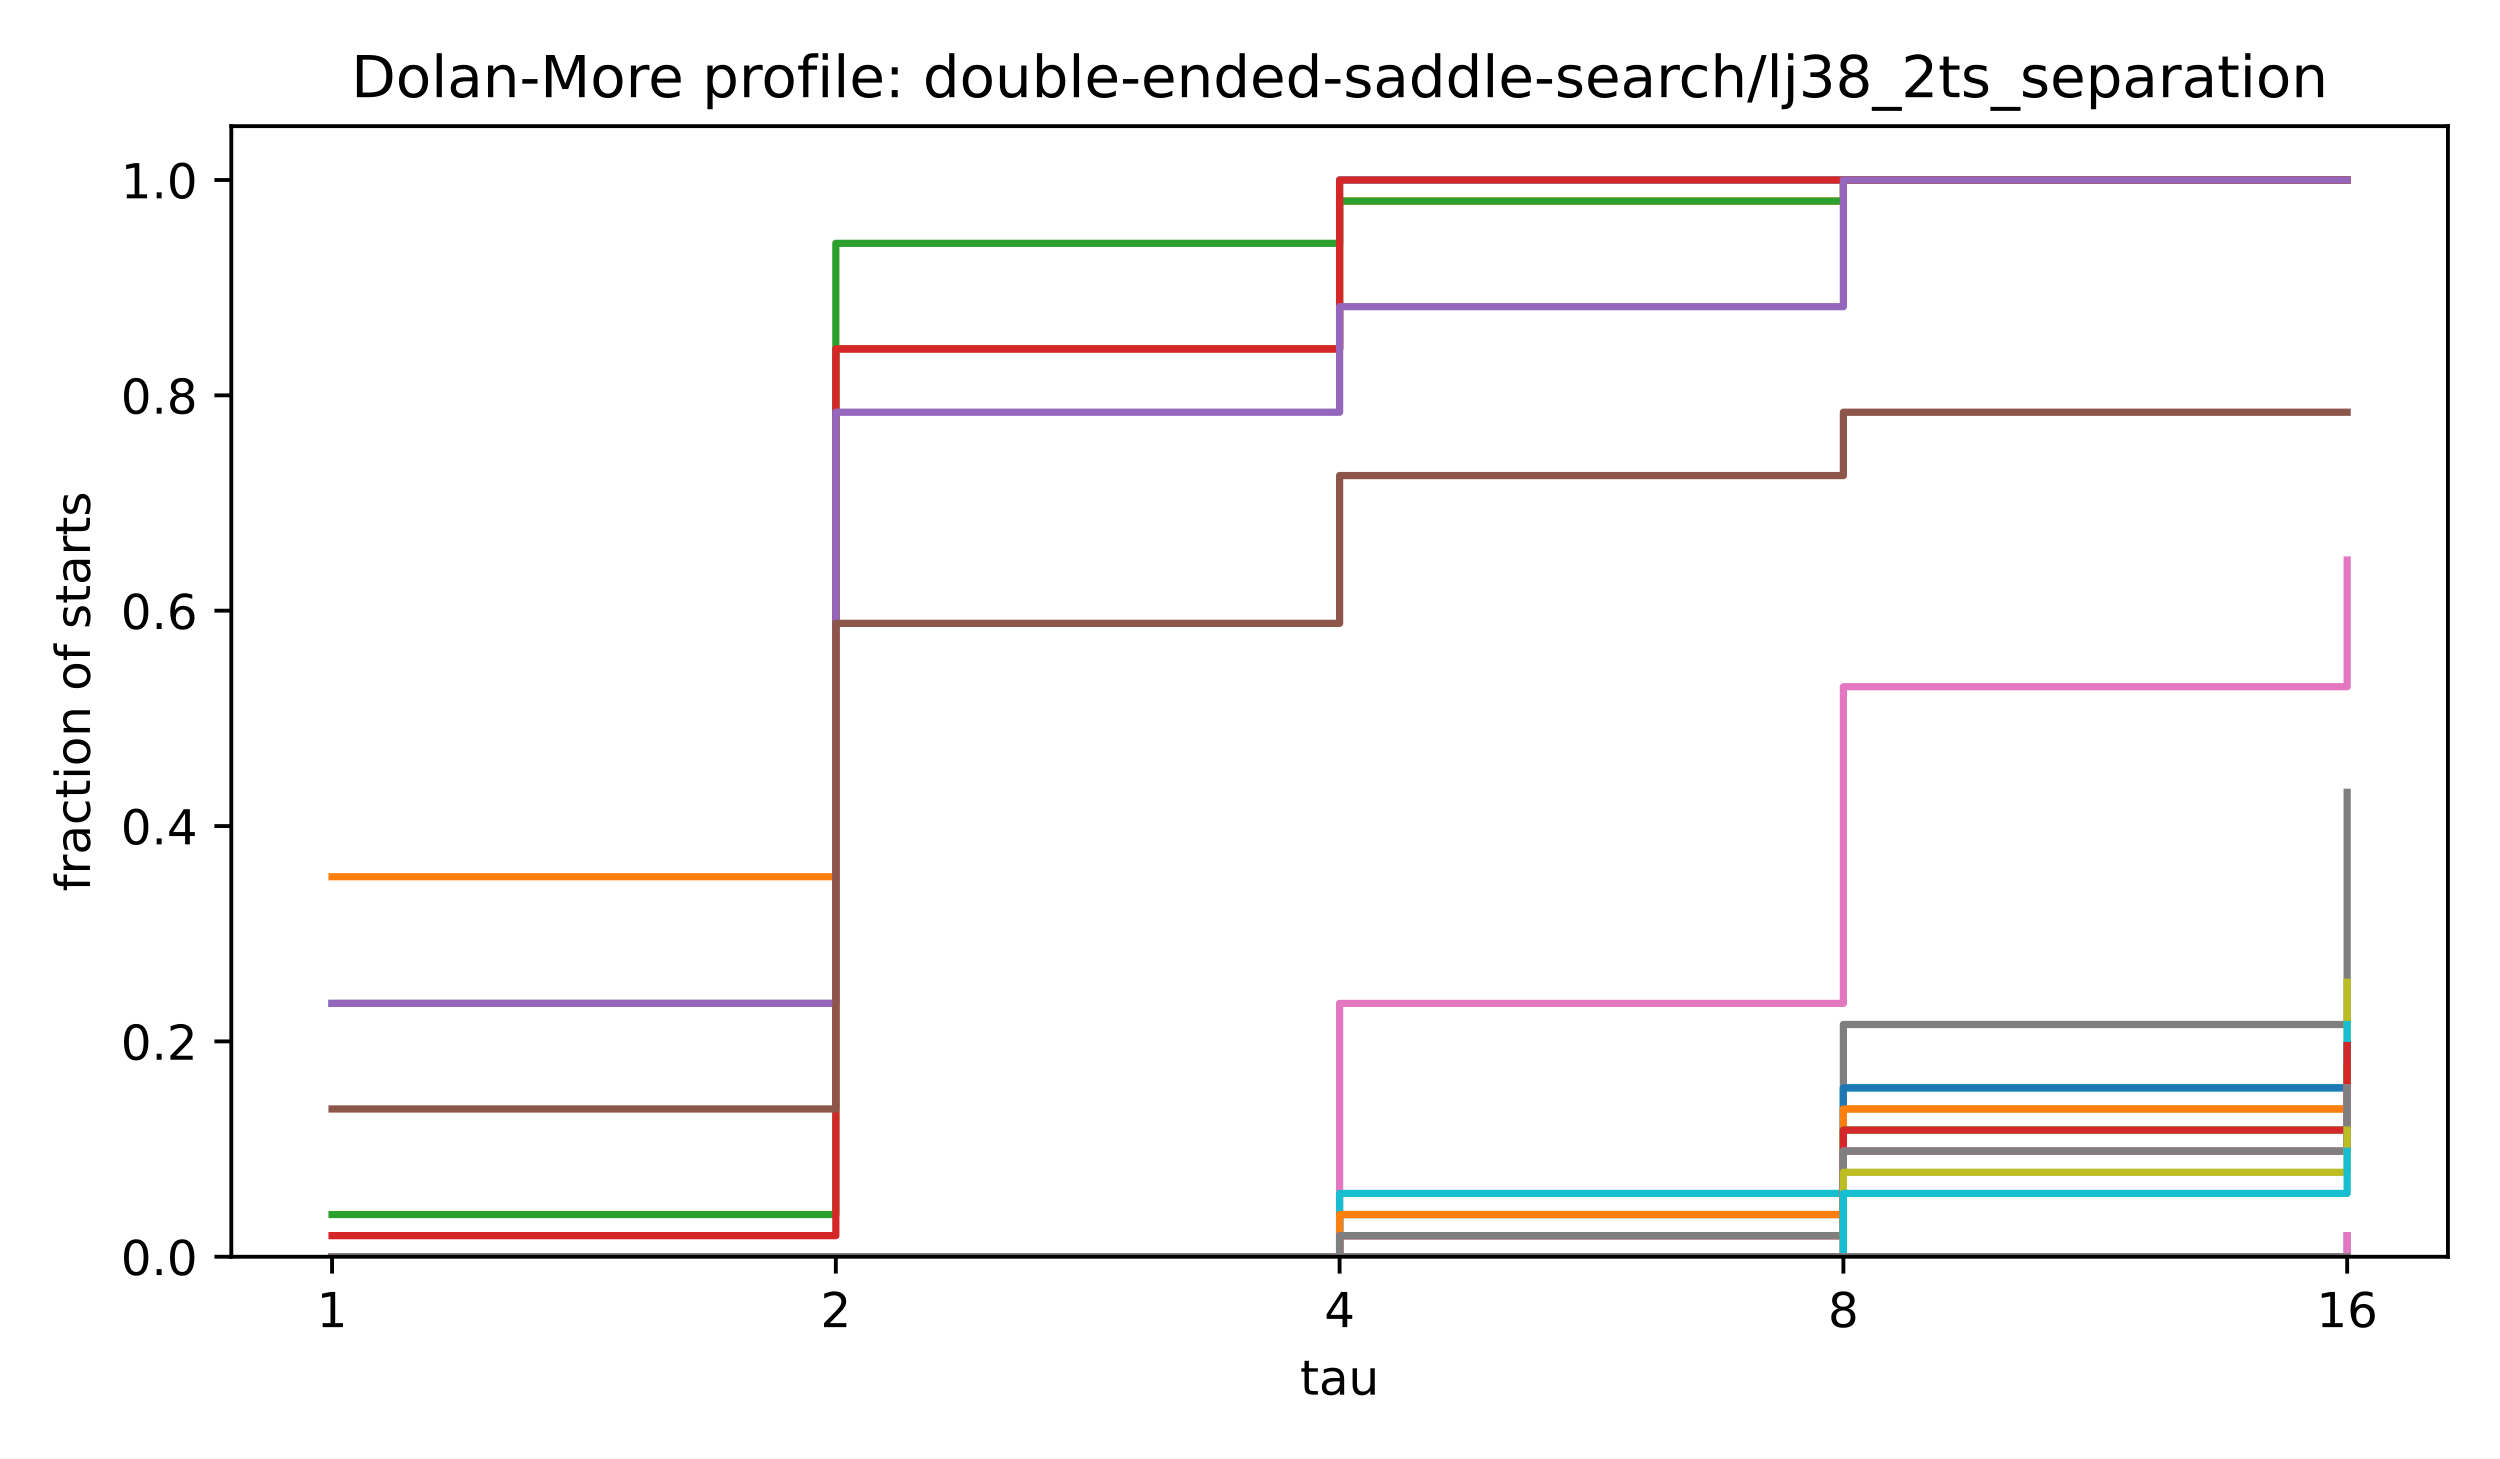
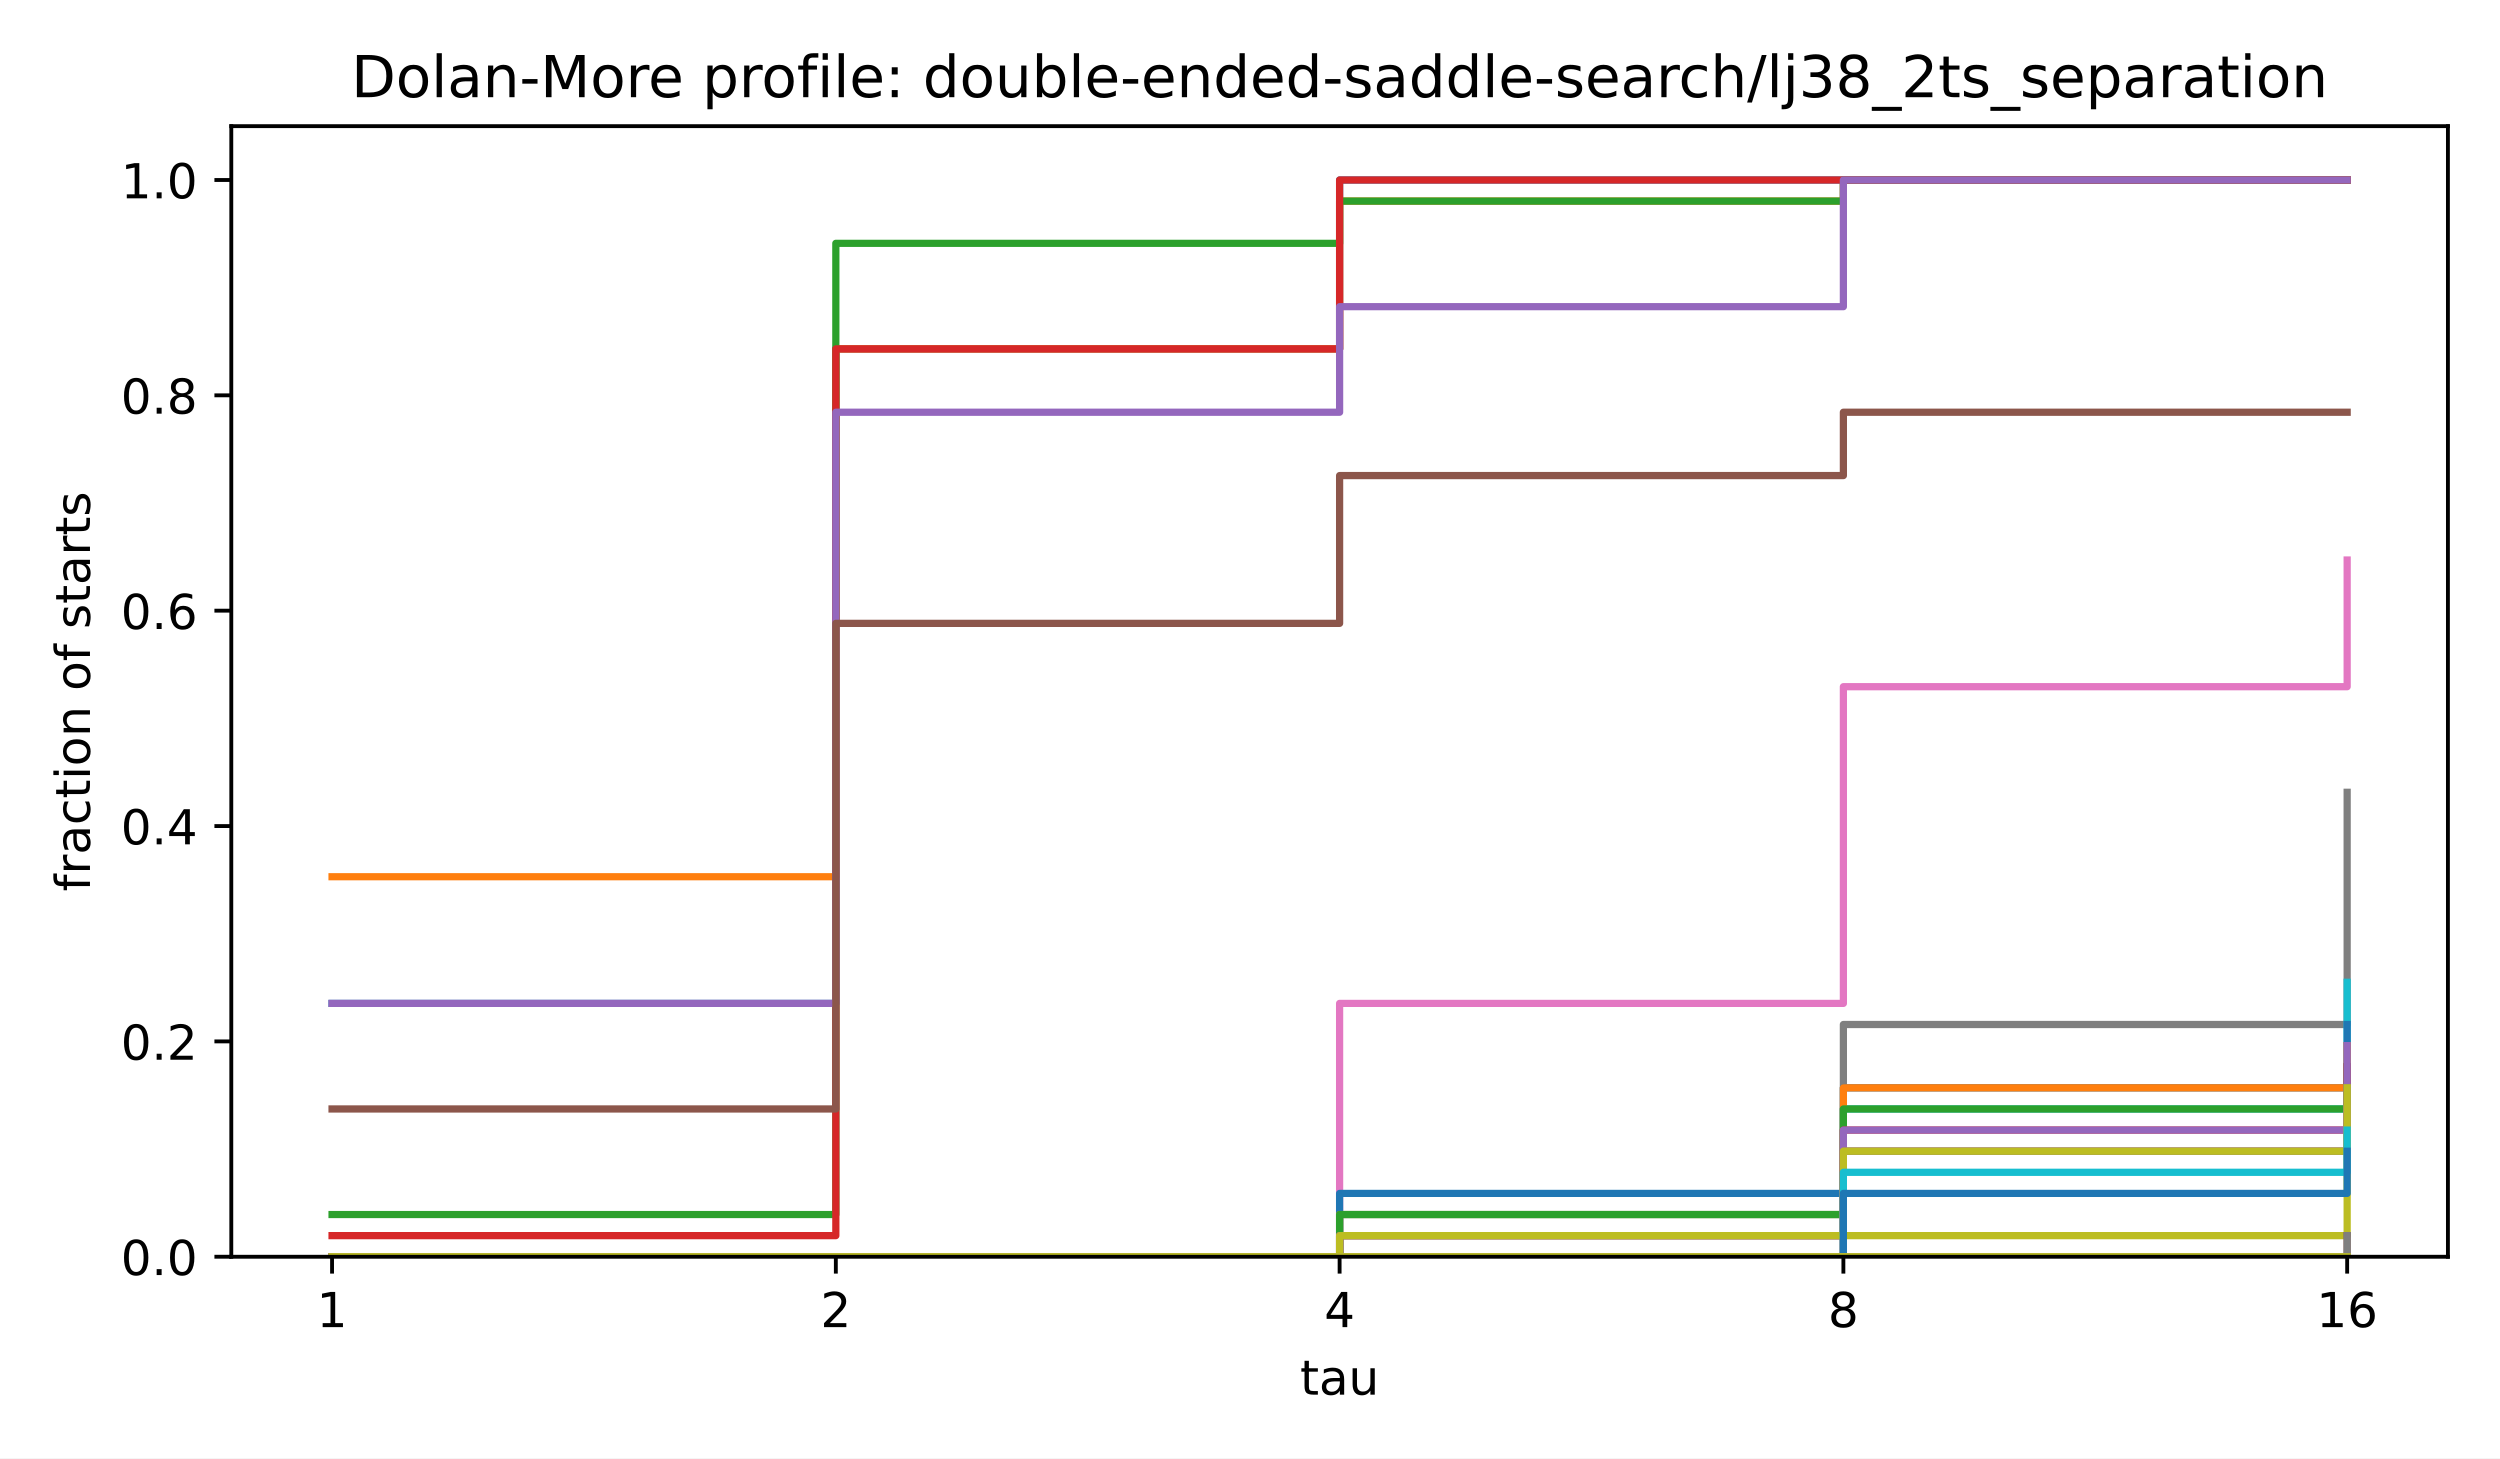
<svg xmlns="http://www.w3.org/2000/svg" xmlns:xlink="http://www.w3.org/1999/xlink" width="518.4pt" height="302.4pt" viewBox="0 0 518.4 302.4" version="1.1">
  <defs>
    <style type="text/css">*{stroke-linejoin: round; stroke-linecap: butt}</style>
  </defs>
  <g id="figure_1">
    <g id="patch_1">
      <path d="M 0 302.4  L 518.4 302.4  L 518.4 0  L 0 0  z " style="fill: #ffffff" />
    </g>
    <g id="axes_1">
      <g id="patch_2">
        <path d="M 47.962 260.6  L 507.6 260.6  L 507.6 26.16  L 47.962 26.16  z " style="fill: #ffffff" />
      </g>
      <g id="matplotlib.axis_1">
        <g id="xtick_1">
          <g id="line2d_1">
            <defs>
              <path id="m8ea4d47d77" d="M 0 0  L 0 3.5  " style="stroke: #000000; stroke-width: 0.8" />
            </defs>
            <g>
              <use xlink:href="#m8ea4d47d77" x="68.855" y="260.6" style="stroke: #000000; stroke-width: 0.8" />
            </g>
          </g>
          <g id="text_1">
            <text style="font-size: 10px; font-family: 'DejaVu Sans', 'Bitstream Vera Sans', 'Computer Modern Sans Serif', 'Lucida Grande', 'Verdana', 'Geneva', 'Lucid', 'Arial', 'Helvetica', 'Avant Garde', sans-serif; text-anchor: middle" x="68.855" y="275.198" transform="rotate(-0 68.85496 275.1977)">1</text>
          </g>
        </g>
        <g id="xtick_2">
          <g id="line2d_2">
            <g>
              <use xlink:href="#m8ea4d47d77" x="173.318" y="260.6" style="stroke: #000000; stroke-width: 0.8" />
            </g>
          </g>
          <g id="text_2">
            <text style="font-size: 10px; font-family: 'DejaVu Sans', 'Bitstream Vera Sans', 'Computer Modern Sans Serif', 'Lucida Grande', 'Verdana', 'Geneva', 'Lucid', 'Arial', 'Helvetica', 'Avant Garde', sans-serif; text-anchor: middle" x="173.318" y="275.198" transform="rotate(-0 173.3181 275.1977)">2</text>
          </g>
        </g>
        <g id="xtick_3">
          <g id="line2d_3">
            <g>
              <use xlink:href="#m8ea4d47d77" x="277.781" y="260.6" style="stroke: #000000; stroke-width: 0.8" />
            </g>
          </g>
          <g id="text_3">
            <text style="font-size: 10px; font-family: 'DejaVu Sans', 'Bitstream Vera Sans', 'Computer Modern Sans Serif', 'Lucida Grande', 'Verdana', 'Geneva', 'Lucid', 'Arial', 'Helvetica', 'Avant Garde', sans-serif; text-anchor: middle" x="277.781" y="275.198" transform="rotate(-0 277.7812 275.1977)">4</text>
          </g>
        </g>
        <g id="xtick_4">
          <g id="line2d_4">
            <g>
              <use xlink:href="#m8ea4d47d77" x="382.244" y="260.6" style="stroke: #000000; stroke-width: 0.8" />
            </g>
          </g>
          <g id="text_4">
            <text style="font-size: 10px; font-family: 'DejaVu Sans', 'Bitstream Vera Sans', 'Computer Modern Sans Serif', 'Lucida Grande', 'Verdana', 'Geneva', 'Lucid', 'Arial', 'Helvetica', 'Avant Garde', sans-serif; text-anchor: middle" x="382.244" y="275.198" transform="rotate(-0 382.2443 275.1977)">8</text>
          </g>
        </g>
        <g id="xtick_5">
          <g id="line2d_5">
            <g>
              <use xlink:href="#m8ea4d47d77" x="486.707" y="260.6" style="stroke: #000000; stroke-width: 0.8" />
            </g>
          </g>
          <g id="text_5">
            <text style="font-size: 10px; font-family: 'DejaVu Sans', 'Bitstream Vera Sans', 'Computer Modern Sans Serif', 'Lucida Grande', 'Verdana', 'Geneva', 'Lucid', 'Arial', 'Helvetica', 'Avant Garde', sans-serif; text-anchor: middle" x="486.707" y="275.198" transform="rotate(-0 486.7074 275.1977)">16</text>
          </g>
        </g>
        <g id="text_6">
          <text style="font-size: 10px; font-family: 'DejaVu Sans', 'Bitstream Vera Sans', 'Computer Modern Sans Serif', 'Lucida Grande', 'Verdana', 'Geneva', 'Lucid', 'Arial', 'Helvetica', 'Avant Garde', sans-serif; text-anchor: middle" x="277.781" y="289.198" transform="rotate(-0 277.7812 289.1977)">tau</text>
        </g>
      </g>
      <g id="matplotlib.axis_2">
        <g id="ytick_1">
          <g id="line2d_6">
            <defs>
              <path id="md659df78fa" d="M 0 0  L -3.5 0  " style="stroke: #000000; stroke-width: 0.8" />
            </defs>
            <g>
              <use xlink:href="#md659df78fa" x="47.962" y="260.6" style="stroke: #000000; stroke-width: 0.8" />
            </g>
          </g>
          <g id="text_7">
            <text style="font-size: 10px; font-family: 'DejaVu Sans', 'Bitstream Vera Sans', 'Computer Modern Sans Serif', 'Lucida Grande', 'Verdana', 'Geneva', 'Lucid', 'Arial', 'Helvetica', 'Avant Garde', sans-serif; text-anchor: end" x="40.962" y="264.399" transform="rotate(-0 40.96234 264.3988)">0.0</text>
          </g>
        </g>
        <g id="ytick_2">
          <g id="line2d_7">
            <g>
              <use xlink:href="#md659df78fa" x="47.962" y="215.945" style="stroke: #000000; stroke-width: 0.8" />
            </g>
          </g>
          <g id="text_8">
            <text style="font-size: 10px; font-family: 'DejaVu Sans', 'Bitstream Vera Sans', 'Computer Modern Sans Serif', 'Lucida Grande', 'Verdana', 'Geneva', 'Lucid', 'Arial', 'Helvetica', 'Avant Garde', sans-serif; text-anchor: end" x="40.962" y="219.744" transform="rotate(-0 40.96234 219.7436)">0.2</text>
          </g>
        </g>
        <g id="ytick_3">
          <g id="line2d_8">
            <g>
              <use xlink:href="#md659df78fa" x="47.962" y="171.29" style="stroke: #000000; stroke-width: 0.8" />
            </g>
          </g>
          <g id="text_9">
            <text style="font-size: 10px; font-family: 'DejaVu Sans', 'Bitstream Vera Sans', 'Computer Modern Sans Serif', 'Lucida Grande', 'Verdana', 'Geneva', 'Lucid', 'Arial', 'Helvetica', 'Avant Garde', sans-serif; text-anchor: end" x="40.962" y="175.088" transform="rotate(-0 40.96234 175.0884)">0.4</text>
          </g>
        </g>
        <g id="ytick_4">
          <g id="line2d_9">
            <g>
              <use xlink:href="#md659df78fa" x="47.962" y="126.634" style="stroke: #000000; stroke-width: 0.8" />
            </g>
          </g>
          <g id="text_10">
            <text style="font-size: 10px; font-family: 'DejaVu Sans', 'Bitstream Vera Sans', 'Computer Modern Sans Serif', 'Lucida Grande', 'Verdana', 'Geneva', 'Lucid', 'Arial', 'Helvetica', 'Avant Garde', sans-serif; text-anchor: end" x="40.962" y="130.433" transform="rotate(-0 40.96234 130.4331)">0.6</text>
          </g>
        </g>
        <g id="ytick_5">
          <g id="line2d_10">
            <g>
              <use xlink:href="#md659df78fa" x="47.962" y="81.979" style="stroke: #000000; stroke-width: 0.8" />
            </g>
          </g>
          <g id="text_11">
            <text style="font-size: 10px; font-family: 'DejaVu Sans', 'Bitstream Vera Sans', 'Computer Modern Sans Serif', 'Lucida Grande', 'Verdana', 'Geneva', 'Lucid', 'Arial', 'Helvetica', 'Avant Garde', sans-serif; text-anchor: end" x="40.962" y="85.778" transform="rotate(-0 40.96234 85.77788)">0.8</text>
          </g>
        </g>
        <g id="ytick_6">
          <g id="line2d_11">
            <g>
              <use xlink:href="#md659df78fa" x="47.962" y="37.324" style="stroke: #000000; stroke-width: 0.8" />
            </g>
          </g>
          <g id="text_12">
            <text style="font-size: 10px; font-family: 'DejaVu Sans', 'Bitstream Vera Sans', 'Computer Modern Sans Serif', 'Lucida Grande', 'Verdana', 'Geneva', 'Lucid', 'Arial', 'Helvetica', 'Avant Garde', sans-serif; text-anchor: end" x="40.962" y="41.123" transform="rotate(-0 40.96234 41.12264)">1.0</text>
          </g>
        </g>
        <g id="text_13">
          <text style="font-size: 10px; font-family: 'DejaVu Sans', 'Bitstream Vera Sans', 'Computer Modern Sans Serif', 'Lucida Grande', 'Verdana', 'Geneva', 'Lucid', 'Arial', 'Helvetica', 'Avant Garde', sans-serif; text-anchor: middle" x="18.657" y="143.38" transform="rotate(-90 18.65687 143.38)">fraction of starts</text>
        </g>
      </g>
      <g id="line2d_12">
        <path d="M 68.855 208.064  L 173.318 208.064  L 173.318 72.348  L 277.781 72.348  L 277.781 37.324  L 382.244 37.324  L 382.244 37.324  L 486.707 37.324  L 486.707 37.324  " clip-path="url(#p4e380cea4b)" style="fill: none; stroke: #1f77b4; stroke-width: 1.5; stroke-linecap: square" />
      </g>
      <g id="line2d_13">
        <path d="M 68.855 181.797  L 173.318 181.797  L 173.318 72.348  L 277.781 72.348  L 277.781 41.702  L 382.244 41.702  L 382.244 37.324  L 486.707 37.324  L 486.707 37.324  " clip-path="url(#p4e380cea4b)" style="fill: none; stroke: #ff7f0e; stroke-width: 1.5; stroke-linecap: square" />
      </g>
      <g id="line2d_14">
        <path d="M 68.855 251.844  L 173.318 251.844  L 173.318 50.458  L 277.781 50.458  L 277.781 41.702  L 382.244 41.702  L 382.244 37.324  L 486.707 37.324  L 486.707 37.324  " clip-path="url(#p4e380cea4b)" style="fill: none; stroke: #2ca02c; stroke-width: 1.5; stroke-linecap: square" />
      </g>
      <g id="line2d_15">
        <path d="M 68.855 256.222  L 173.318 256.222  L 173.318 72.348  L 277.781 72.348  L 277.781 37.324  L 382.244 37.324  L 382.244 37.324  L 486.707 37.324  L 486.707 37.324  " clip-path="url(#p4e380cea4b)" style="fill: none; stroke: #d62728; stroke-width: 1.5; stroke-linecap: square" />
      </g>
      <g id="line2d_16">
        <path d="M 68.855 208.064  L 173.318 208.064  L 173.318 85.481  L 277.781 85.481  L 277.781 63.592  L 382.244 63.592  L 382.244 37.324  L 486.707 37.324  L 486.707 37.324  " clip-path="url(#p4e380cea4b)" style="fill: none; stroke: #9467bd; stroke-width: 1.5; stroke-linecap: square" />
      </g>
      <g id="line2d_17">
        <path d="M 68.855 229.954  L 173.318 229.954  L 173.318 129.261  L 277.781 129.261  L 277.781 98.615  L 382.244 98.615  L 382.244 85.481  L 486.707 85.481  L 486.707 85.481  " clip-path="url(#p4e380cea4b)" style="fill: none; stroke: #8c564b; stroke-width: 1.5; stroke-linecap: square" />
      </g>
      <g id="line2d_18">
        <path d="M 68.855 260.6  L 173.318 260.6  L 173.318 260.6  L 277.781 260.6  L 277.781 208.064  L 382.244 208.064  L 382.244 142.395  L 486.707 142.395  L 486.707 116.127  " clip-path="url(#p4e380cea4b)" style="fill: none; stroke: #e377c2; stroke-width: 1.5; stroke-linecap: square" />
      </g>
      <g id="line2d_19">
        <path d="M 68.855 260.6  L 173.318 260.6  L 173.318 260.6  L 277.781 260.6  L 277.781 260.6  L 382.244 260.6  L 382.244 212.442  L 486.707 212.442  L 486.707 164.285  " clip-path="url(#p4e380cea4b)" style="fill: none; stroke: #7f7f7f; stroke-width: 1.5; stroke-linecap: square" />
      </g>
      <g id="line2d_20">
-         <path d="M 68.855 260.6  L 173.318 260.6  L 173.318 260.6  L 277.781 260.6  L 277.781 251.844  L 382.244 251.844  L 382.244 229.954  L 486.707 229.954  L 486.707 203.686  " clip-path="url(#p4e380cea4b)" style="fill: none; stroke: #bcbd22; stroke-width: 1.5; stroke-linecap: square" />
+         <path d="M 68.855 260.6  L 173.318 260.6  L 173.318 260.6  L 277.781 260.6  L 277.781 260.6  L 382.244 260.6  L 382.244 256.222  L 486.707 256.222  L 486.707 221.198  " clip-path="url(#p4e380cea4b)" style="fill: none; stroke: #bcbd22; stroke-width: 1.5; stroke-linecap: square" />
      </g>
      <g id="line2d_21">
-         <path d="M 68.855 260.6  L 173.318 260.6  L 173.318 260.6  L 277.781 260.6  L 277.781 247.466  L 382.244 247.466  L 382.244 225.576  L 486.707 225.576  L 486.707 212.442  " clip-path="url(#p4e380cea4b)" style="fill: none; stroke: #17becf; stroke-width: 1.5; stroke-linecap: square" />
+         <path d="M 68.855 260.6  L 173.318 260.6  L 173.318 260.6  L 277.781 260.6  L 277.781 251.844  L 382.244 251.844  L 382.244 229.954  L 486.707 229.954  L 486.707 203.686  " clip-path="url(#p4e380cea4b)" style="fill: none; stroke: #17becf; stroke-width: 1.5; stroke-linecap: square" />
      </g>
      <g id="line2d_22">
-         <path d="M 68.855 260.6  L 173.318 260.6  L 173.318 260.6  L 277.781 260.6  L 277.781 251.844  L 382.244 251.844  L 382.244 225.576  L 486.707 225.576  L 486.707 216.82  " clip-path="url(#p4e380cea4b)" style="fill: none; stroke: #1f77b4; stroke-width: 1.5; stroke-linecap: square" />
+         <path d="M 68.855 260.6  L 173.318 260.6  L 173.318 260.6  L 277.781 260.6  L 277.781 247.466  L 382.244 247.466  L 382.244 225.576  L 486.707 225.576  L 486.707 212.442  " clip-path="url(#p4e380cea4b)" style="fill: none; stroke: #1f77b4; stroke-width: 1.5; stroke-linecap: square" />
      </g>
      <g id="line2d_23">
-         <path d="M 68.855 260.6  L 173.318 260.6  L 173.318 260.6  L 277.781 260.6  L 277.781 251.844  L 382.244 251.844  L 382.244 229.954  L 486.707 229.954  L 486.707 221.198  " clip-path="url(#p4e380cea4b)" style="fill: none; stroke: #ff7f0e; stroke-width: 1.5; stroke-linecap: square" />
+         <path d="M 68.855 260.6  L 173.318 260.6  L 173.318 260.6  L 277.781 260.6  L 277.781 251.844  L 382.244 251.844  L 382.244 225.576  L 486.707 225.576  L 486.707 216.82  " clip-path="url(#p4e380cea4b)" style="fill: none; stroke: #ff7f0e; stroke-width: 1.5; stroke-linecap: square" />
      </g>
      <g id="line2d_24">
-         <path d="M 68.855 260.6  L 173.318 260.6  L 173.318 260.6  L 277.781 260.6  L 277.781 256.222  L 382.244 256.222  L 382.244 234.332  L 486.707 234.332  L 486.707 221.198  " clip-path="url(#p4e380cea4b)" style="fill: none; stroke: #2ca02c; stroke-width: 1.5; stroke-linecap: square" />
+         <path d="M 68.855 260.6  L 173.318 260.6  L 173.318 260.6  L 277.781 260.6  L 277.781 251.844  L 382.244 251.844  L 382.244 229.954  L 486.707 229.954  L 486.707 221.198  " clip-path="url(#p4e380cea4b)" style="fill: none; stroke: #2ca02c; stroke-width: 1.5; stroke-linecap: square" />
      </g>
      <g id="line2d_25">
-         <path d="M 68.855 260.6  L 173.318 260.6  L 173.318 260.6  L 277.781 260.6  L 277.781 256.222  L 382.244 256.222  L 382.244 234.332  L 486.707 234.332  L 486.707 216.82  " clip-path="url(#p4e380cea4b)" style="fill: none; stroke: #d62728; stroke-width: 1.5; stroke-linecap: square" />
+         <path d="M 68.855 260.6  L 173.318 260.6  L 173.318 260.6  L 277.781 260.6  L 277.781 256.222  L 382.244 256.222  L 382.244 234.332  L 486.707 234.332  L 486.707 221.198  " clip-path="url(#p4e380cea4b)" style="fill: none; stroke: #d62728; stroke-width: 1.5; stroke-linecap: square" />
      </g>
      <g id="line2d_26">
-         <path d="M 68.855 260.6  L 173.318 260.6  L 173.318 260.6  L 277.781 260.6  L 277.781 260.6  L 382.244 260.6  L 382.244 238.71  L 486.707 238.71  L 486.707 229.954  " clip-path="url(#p4e380cea4b)" style="fill: none; stroke: #9467bd; stroke-width: 1.5; stroke-linecap: square" />
+         <path d="M 68.855 260.6  L 173.318 260.6  L 173.318 260.6  L 277.781 260.6  L 277.781 256.222  L 382.244 256.222  L 382.244 234.332  L 486.707 234.332  L 486.707 216.82  " clip-path="url(#p4e380cea4b)" style="fill: none; stroke: #9467bd; stroke-width: 1.5; stroke-linecap: square" />
      </g>
      <g id="line2d_27">
        <path d="M 68.855 260.6  L 173.318 260.6  L 173.318 260.6  L 277.781 260.6  L 277.781 260.6  L 382.244 260.6  L 382.244 238.71  L 486.707 238.71  L 486.707 229.954  " clip-path="url(#p4e380cea4b)" style="fill: none; stroke: #8c564b; stroke-width: 1.5; stroke-linecap: square" />
      </g>
      <g id="line2d_28">
-         <path d="M 68.855 260.6  L 173.318 260.6  L 173.318 260.6  L 277.781 260.6  L 277.781 256.222  L 382.244 256.222  L 382.244 238.71  L 486.707 238.71  L 486.707 225.576  " clip-path="url(#p4e380cea4b)" style="fill: none; stroke: #e377c2; stroke-width: 1.5; stroke-linecap: square" />
+         <path d="M 68.855 260.6  L 173.318 260.6  L 173.318 260.6  L 277.781 260.6  L 277.781 260.6  L 382.244 260.6  L 382.244 238.71  L 486.707 238.71  L 486.707 229.954  " clip-path="url(#p4e380cea4b)" style="fill: none; stroke: #e377c2; stroke-width: 1.5; stroke-linecap: square" />
      </g>
      <g id="line2d_29">
        <path d="M 68.855 260.6  L 173.318 260.6  L 173.318 260.6  L 277.781 260.6  L 277.781 256.222  L 382.244 256.222  L 382.244 238.71  L 486.707 238.71  L 486.707 225.576  " clip-path="url(#p4e380cea4b)" style="fill: none; stroke: #7f7f7f; stroke-width: 1.5; stroke-linecap: square" />
      </g>
      <g id="line2d_30">
-         <path d="M 68.855 260.6  L 173.318 260.6  L 173.318 260.6  L 277.781 260.6  L 277.781 260.6  L 382.244 260.6  L 382.244 243.088  L 486.707 243.088  L 486.707 234.332  " clip-path="url(#p4e380cea4b)" style="fill: none; stroke: #bcbd22; stroke-width: 1.5; stroke-linecap: square" />
+         <path d="M 68.855 260.6  L 173.318 260.6  L 173.318 260.6  L 277.781 260.6  L 277.781 256.222  L 382.244 256.222  L 382.244 238.71  L 486.707 238.71  L 486.707 225.576  " clip-path="url(#p4e380cea4b)" style="fill: none; stroke: #bcbd22; stroke-width: 1.5; stroke-linecap: square" />
      </g>
      <g id="line2d_31">
-         <path d="M 68.855 260.6  L 173.318 260.6  L 173.318 260.6  L 277.781 260.6  L 277.781 260.6  L 382.244 260.6  L 382.244 247.466  L 486.707 247.466  L 486.707 238.71  " clip-path="url(#p4e380cea4b)" style="fill: none; stroke: #17becf; stroke-width: 1.5; stroke-linecap: square" />
+         <path d="M 68.855 260.6  L 173.318 260.6  L 173.318 260.6  L 277.781 260.6  L 277.781 260.6  L 382.244 260.6  L 382.244 243.088  L 486.707 243.088  L 486.707 234.332  " clip-path="url(#p4e380cea4b)" style="fill: none; stroke: #17becf; stroke-width: 1.5; stroke-linecap: square" />
      </g>
      <g id="line2d_32">
-         <path d="M 68.855 260.6  L 173.318 260.6  L 173.318 260.6  L 277.781 260.6  L 277.781 260.6  L 382.244 260.6  L 382.244 260.6  L 486.707 260.6  L 486.707 260.6  " clip-path="url(#p4e380cea4b)" style="fill: none; stroke: #1f77b4; stroke-width: 1.5; stroke-linecap: square" />
+         <path d="M 68.855 260.6  L 173.318 260.6  L 173.318 260.6  L 277.781 260.6  L 277.781 260.6  L 382.244 260.6  L 382.244 247.466  L 486.707 247.466  L 486.707 238.71  " clip-path="url(#p4e380cea4b)" style="fill: none; stroke: #1f77b4; stroke-width: 1.5; stroke-linecap: square" />
      </g>
      <g id="line2d_33">
        <path d="M 68.855 260.6  L 173.318 260.6  L 173.318 260.6  L 277.781 260.6  L 277.781 260.6  L 382.244 260.6  L 382.244 260.6  L 486.707 260.6  L 486.707 260.6  " clip-path="url(#p4e380cea4b)" style="fill: none; stroke: #ff7f0e; stroke-width: 1.5; stroke-linecap: square" />
      </g>
      <g id="line2d_34">
        <path d="M 68.855 260.6  L 173.318 260.6  L 173.318 260.6  L 277.781 260.6  L 277.781 260.6  L 382.244 260.6  L 382.244 260.6  L 486.707 260.6  L 486.707 260.6  " clip-path="url(#p4e380cea4b)" style="fill: none; stroke: #2ca02c; stroke-width: 1.5; stroke-linecap: square" />
      </g>
      <g id="line2d_35">
        <path d="M 68.855 260.6  L 173.318 260.6  L 173.318 260.6  L 277.781 260.6  L 277.781 260.6  L 382.244 260.6  L 382.244 260.6  L 486.707 260.6  L 486.707 260.6  " clip-path="url(#p4e380cea4b)" style="fill: none; stroke: #d62728; stroke-width: 1.5; stroke-linecap: square" />
      </g>
      <g id="line2d_36">
-         <path d="M 68.855 260.6  L 173.318 260.6  L 173.318 260.6  L 277.781 260.6  L 277.781 260.6  L 382.244 260.6  L 382.244 260.6  L 486.707 260.6  L 486.707 256.222  " clip-path="url(#p4e380cea4b)" style="fill: none; stroke: #9467bd; stroke-width: 1.5; stroke-linecap: square" />
+         <path d="M 68.855 260.6  L 173.318 260.6  L 173.318 260.6  L 277.781 260.6  L 277.781 260.6  L 382.244 260.6  L 382.244 260.6  L 486.707 260.6  L 486.707 260.6  " clip-path="url(#p4e380cea4b)" style="fill: none; stroke: #9467bd; stroke-width: 1.5; stroke-linecap: square" />
      </g>
      <g id="line2d_37">
-         <path d="M 68.855 260.6  L 173.318 260.6  L 173.318 260.6  L 277.781 260.6  L 277.781 260.6  L 382.244 260.6  L 382.244 260.6  L 486.707 260.6  L 486.707 260.6  " clip-path="url(#p4e380cea4b)" style="fill: none; stroke: #8c564b; stroke-width: 1.5; stroke-linecap: square" />
+         <path d="M 68.855 260.6  L 173.318 260.6  L 173.318 260.6  L 277.781 260.6  L 277.781 260.6  L 382.244 260.6  L 382.244 260.6  L 486.707 260.6  L 486.707 256.222  " clip-path="url(#p4e380cea4b)" style="fill: none; stroke: #8c564b; stroke-width: 1.5; stroke-linecap: square" />
      </g>
      <g id="line2d_38">
-         <path d="M 68.855 260.6  L 173.318 260.6  L 173.318 260.6  L 277.781 260.6  L 277.781 260.6  L 382.244 260.6  L 382.244 260.6  L 486.707 260.6  L 486.707 256.222  " clip-path="url(#p4e380cea4b)" style="fill: none; stroke: #e377c2; stroke-width: 1.5; stroke-linecap: square" />
+         <path d="M 68.855 260.6  L 173.318 260.6  L 173.318 260.6  L 277.781 260.6  L 277.781 260.6  L 382.244 260.6  L 382.244 260.6  L 486.707 260.6  L 486.707 260.6  " clip-path="url(#p4e380cea4b)" style="fill: none; stroke: #e377c2; stroke-width: 1.5; stroke-linecap: square" />
      </g>
      <g id="line2d_39">
-         <path d="M 68.855 260.6  L 173.318 260.6  L 173.318 260.6  L 277.781 260.6  L 277.781 260.6  L 382.244 260.6  L 382.244 260.6  L 486.707 260.6  L 486.707 260.6  " clip-path="url(#p4e380cea4b)" style="fill: none; stroke: #7f7f7f; stroke-width: 1.5; stroke-linecap: square" />
+         <path d="M 68.855 260.6  L 173.318 260.6  L 173.318 260.6  L 277.781 260.6  L 277.781 260.6  L 382.244 260.6  L 382.244 260.6  L 486.707 260.6  L 486.707 256.222  " clip-path="url(#p4e380cea4b)" style="fill: none; stroke: #7f7f7f; stroke-width: 1.5; stroke-linecap: square" />
+       </g>
+       <g id="line2d_40">
+         <path d="M 68.855 260.6  L 173.318 260.6  L 173.318 260.6  L 277.781 260.6  L 277.781 260.6  L 382.244 260.6  L 382.244 260.6  L 486.707 260.6  L 486.707 260.6  " clip-path="url(#p4e380cea4b)" style="fill: none; stroke: #bcbd22; stroke-width: 1.5; stroke-linecap: square" />
      </g>
      <g id="patch_3">
        <path d="M 47.962 260.6  L 47.962 26.16  " style="fill: none; stroke: #000000; stroke-width: 0.8; stroke-linejoin: miter; stroke-linecap: square" />
      </g>
      <g id="patch_4">
        <path d="M 507.6 260.6  L 507.6 26.16  " style="fill: none; stroke: #000000; stroke-width: 0.8; stroke-linejoin: miter; stroke-linecap: square" />
      </g>
      <g id="patch_5">
        <path d="M 47.962 260.6  L 507.6 260.6  " style="fill: none; stroke: #000000; stroke-width: 0.8; stroke-linejoin: miter; stroke-linecap: square" />
      </g>
      <g id="patch_6">
        <path d="M 47.962 26.16  L 507.6 26.16  " style="fill: none; stroke: #000000; stroke-width: 0.8; stroke-linejoin: miter; stroke-linecap: square" />
      </g>
      <g id="text_14">
        <text style="font-size: 12px; font-family: 'DejaVu Sans', 'Bitstream Vera Sans', 'Computer Modern Sans Serif', 'Lucida Grande', 'Verdana', 'Geneva', 'Lucid', 'Arial', 'Helvetica', 'Avant Garde', sans-serif; text-anchor: middle" x="277.781" y="20.16" transform="rotate(-0 277.7812 20.16)">Dolan-More profile: double-ended-saddle-search/lj38_2ts_separation</text>
      </g>
    </g>
  </g>
  <defs>
    <clipPath id="p4e380cea4b">
      <rect x="47.962" y="26.16" width="459.638" height="234.44" />
    </clipPath>
  </defs>
</svg>
